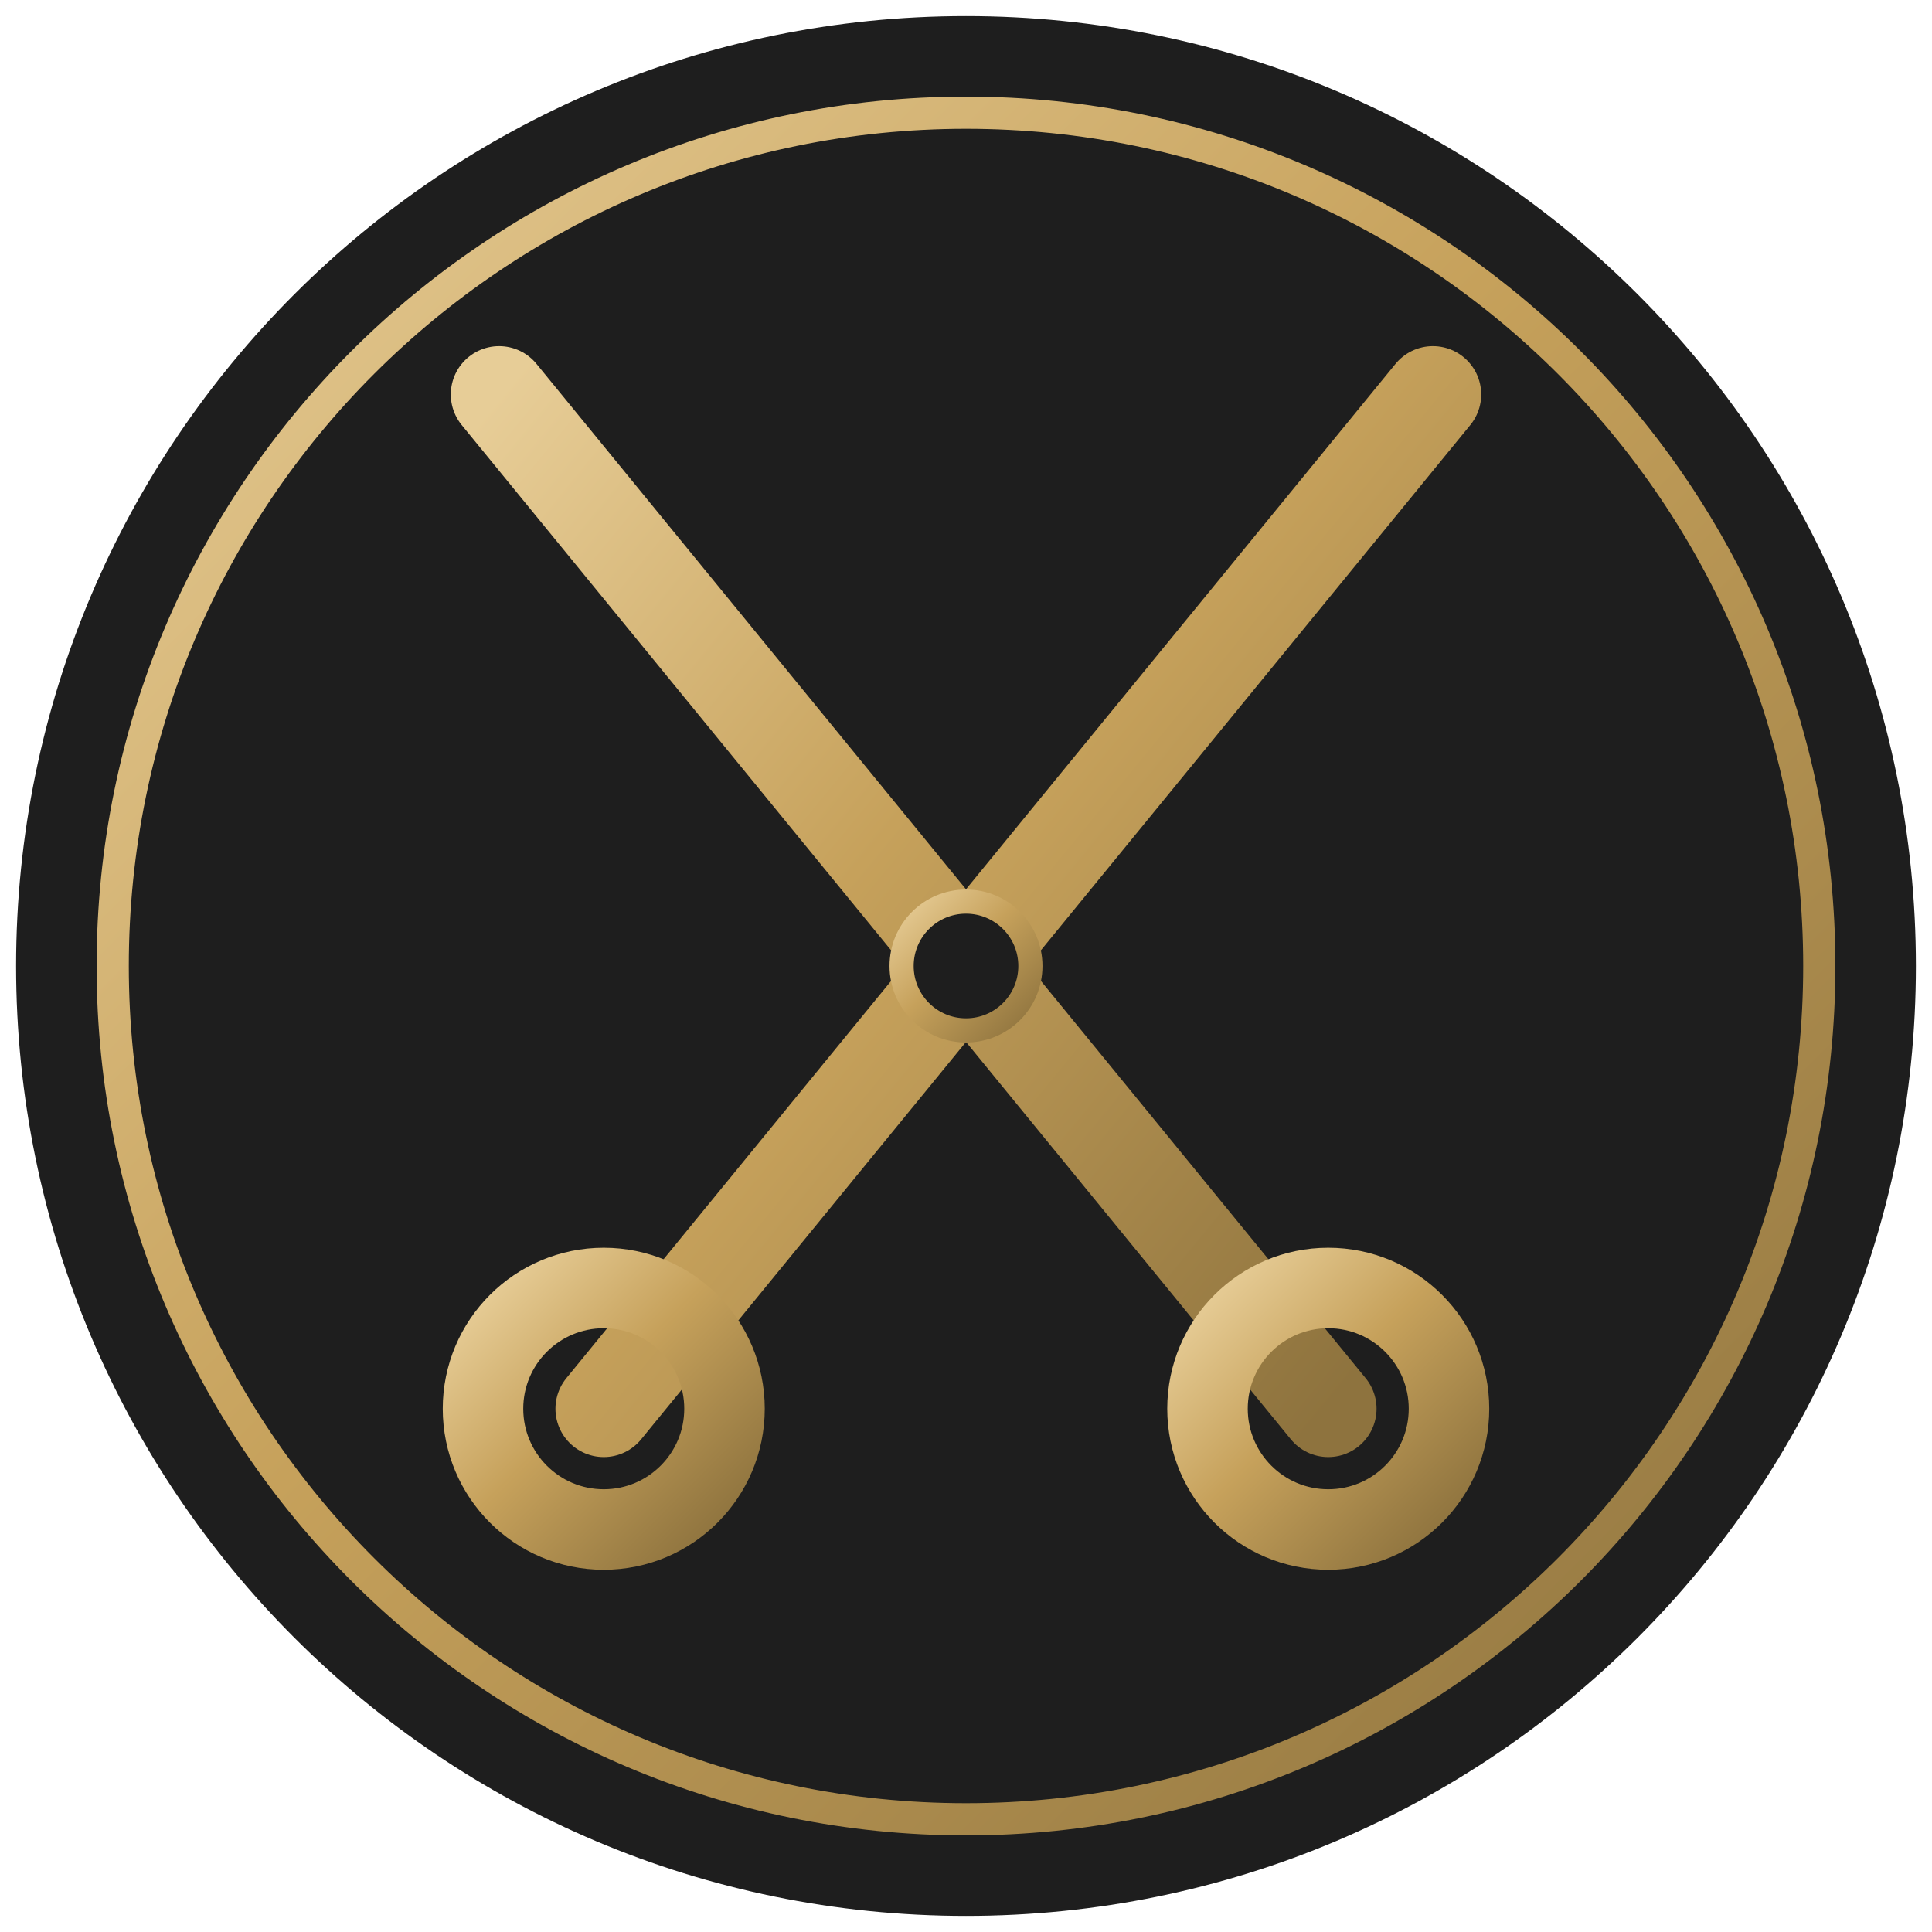
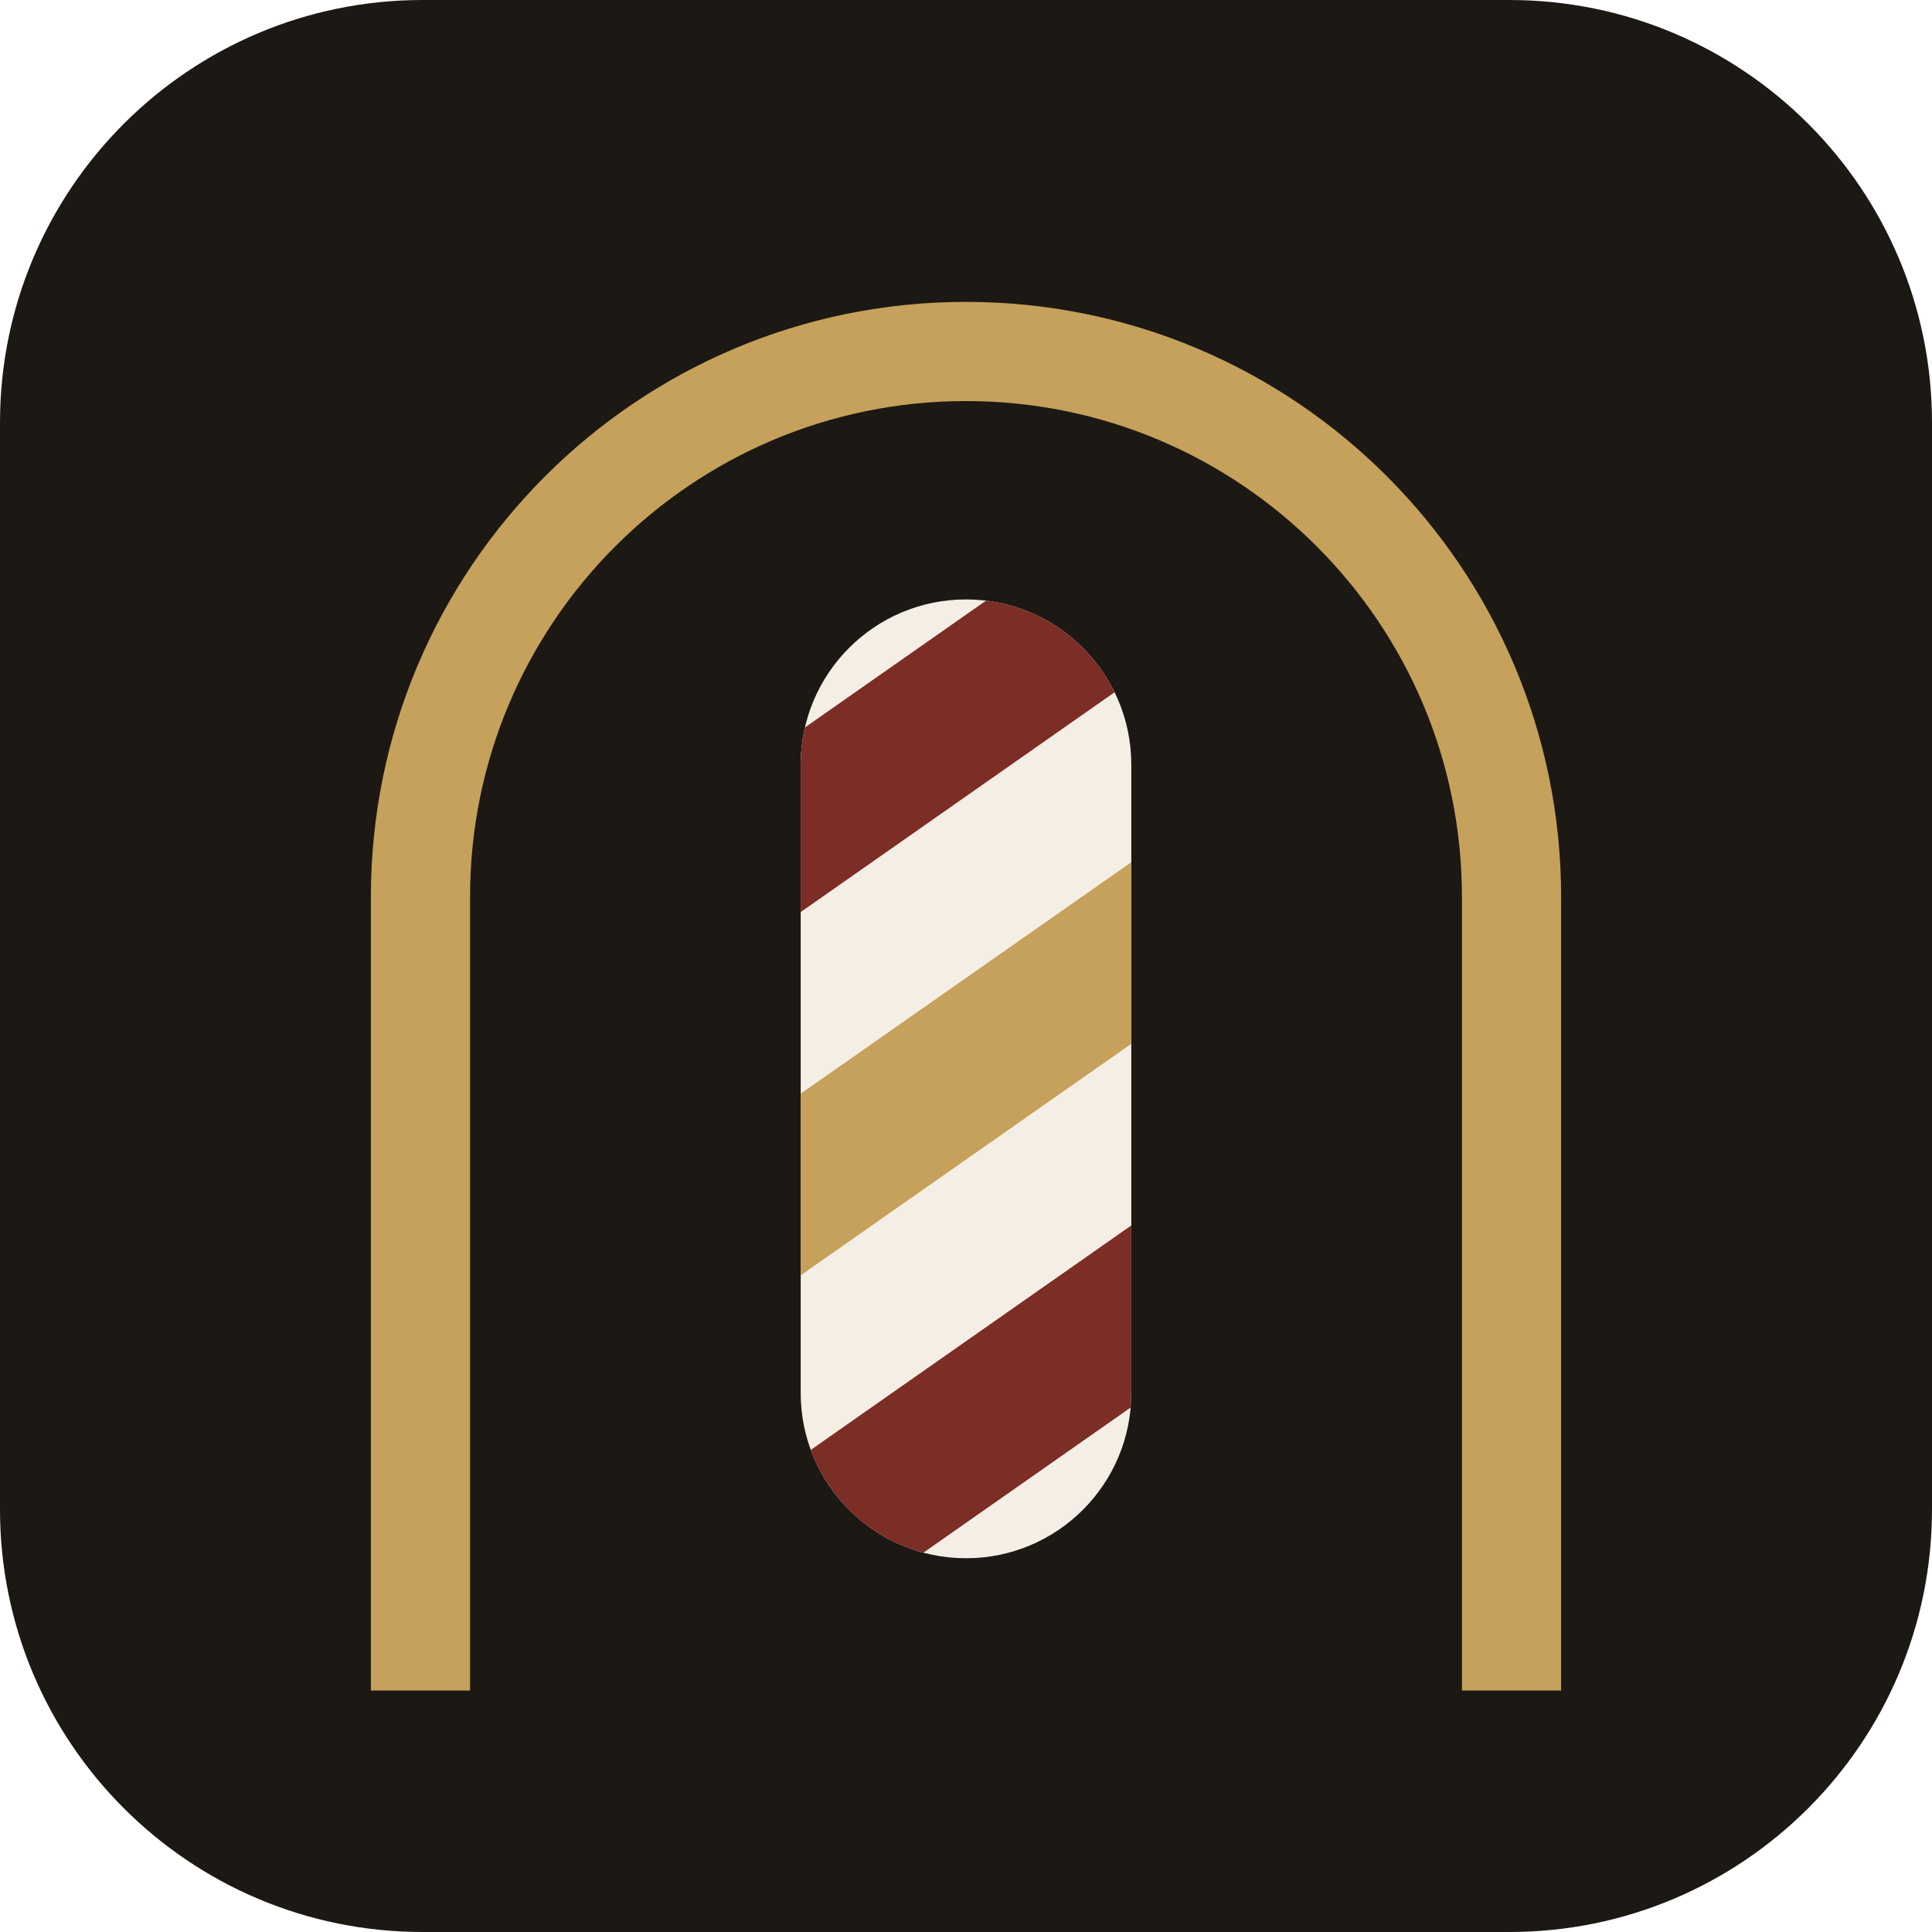
- <svg xmlns="http://www.w3.org/2000/svg" viewBox="0 0 240 240">
+ <svg xmlns="http://www.w3.org/2000/svg" viewBox="0 0 64 64" width="64" height="64" role="img" aria-label="BarberShop Medellín">
  <defs>
-     <linearGradient id="bladeGold" x1="0%" y1="0%" x2="100%" y2="100%">
-       <stop offset="0%" stop-color="#e7cd97" />
-       <stop offset="45%" stop-color="#c6a15b" />
-       <stop offset="100%" stop-color="#8e733e" />
-     </linearGradient>
+     <clipPath id="pole-fav">
+       <rect x="26" y="18" width="20" height="58" rx="10" />
+     </clipPath>
  </defs>
-   <circle cx="120" cy="120" r="118" fill="#1e1e1e" />
-   <circle cx="120" cy="120" r="106" fill="none" stroke="url(#bladeGold)" stroke-width="4" />
-   <g stroke="url(#bladeGold)" stroke-width="12" stroke-linecap="round" fill="none">
-     <line x1="75" y1="175" x2="178" y2="49" />
-     <line x1="165" y1="175" x2="62" y2="49" />
+   <rect width="64" height="64" rx="14" fill="#1C1814" />
+   <g transform="translate(12.2857 10) scale(0.547619)">
+     <path d="M3 84V36A33 33 0 0 1 69 36V84" fill="none" stroke="#C6A15B" stroke-width="6" />
+     <rect x="26" y="18" width="20" height="58" rx="10" fill="#F4EEE4" />
+     <g clip-path="url(#pole-fav)">
+       <g transform="rotate(-35 36 47)">
+         <rect x="-40" y="-30" width="160" height="9" fill="#C6A15B" />
+         <rect x="-40" y="-12" width="160" height="9" fill="#7B2D26" />
+         <rect x="-40" y="6" width="160" height="9" fill="#C6A15B" />
+         <rect x="-40" y="24" width="160" height="9" fill="#7B2D26" />
+         <rect x="-40" y="42" width="160" height="9" fill="#C6A15B" />
+         <rect x="-40" y="60" width="160" height="9" fill="#7B2D26" />
+         <rect x="-40" y="78" width="160" height="9" fill="#C6A15B" />
+         <rect x="-40" y="96" width="160" height="9" fill="#7B2D26" />
+         <rect x="-40" y="114" width="160" height="9" fill="#C6A15B" />
+       </g>
+     </g>
  </g>
-   <circle cx="75" cy="175" r="15" stroke="url(#bladeGold)" stroke-width="10" fill="none" />
-   <circle cx="165" cy="175" r="15" stroke="url(#bladeGold)" stroke-width="10" fill="none" />
-   <circle cx="120" cy="120" r="8" fill="#1e1e1e" stroke="url(#bladeGold)" stroke-width="3" />
</svg>
